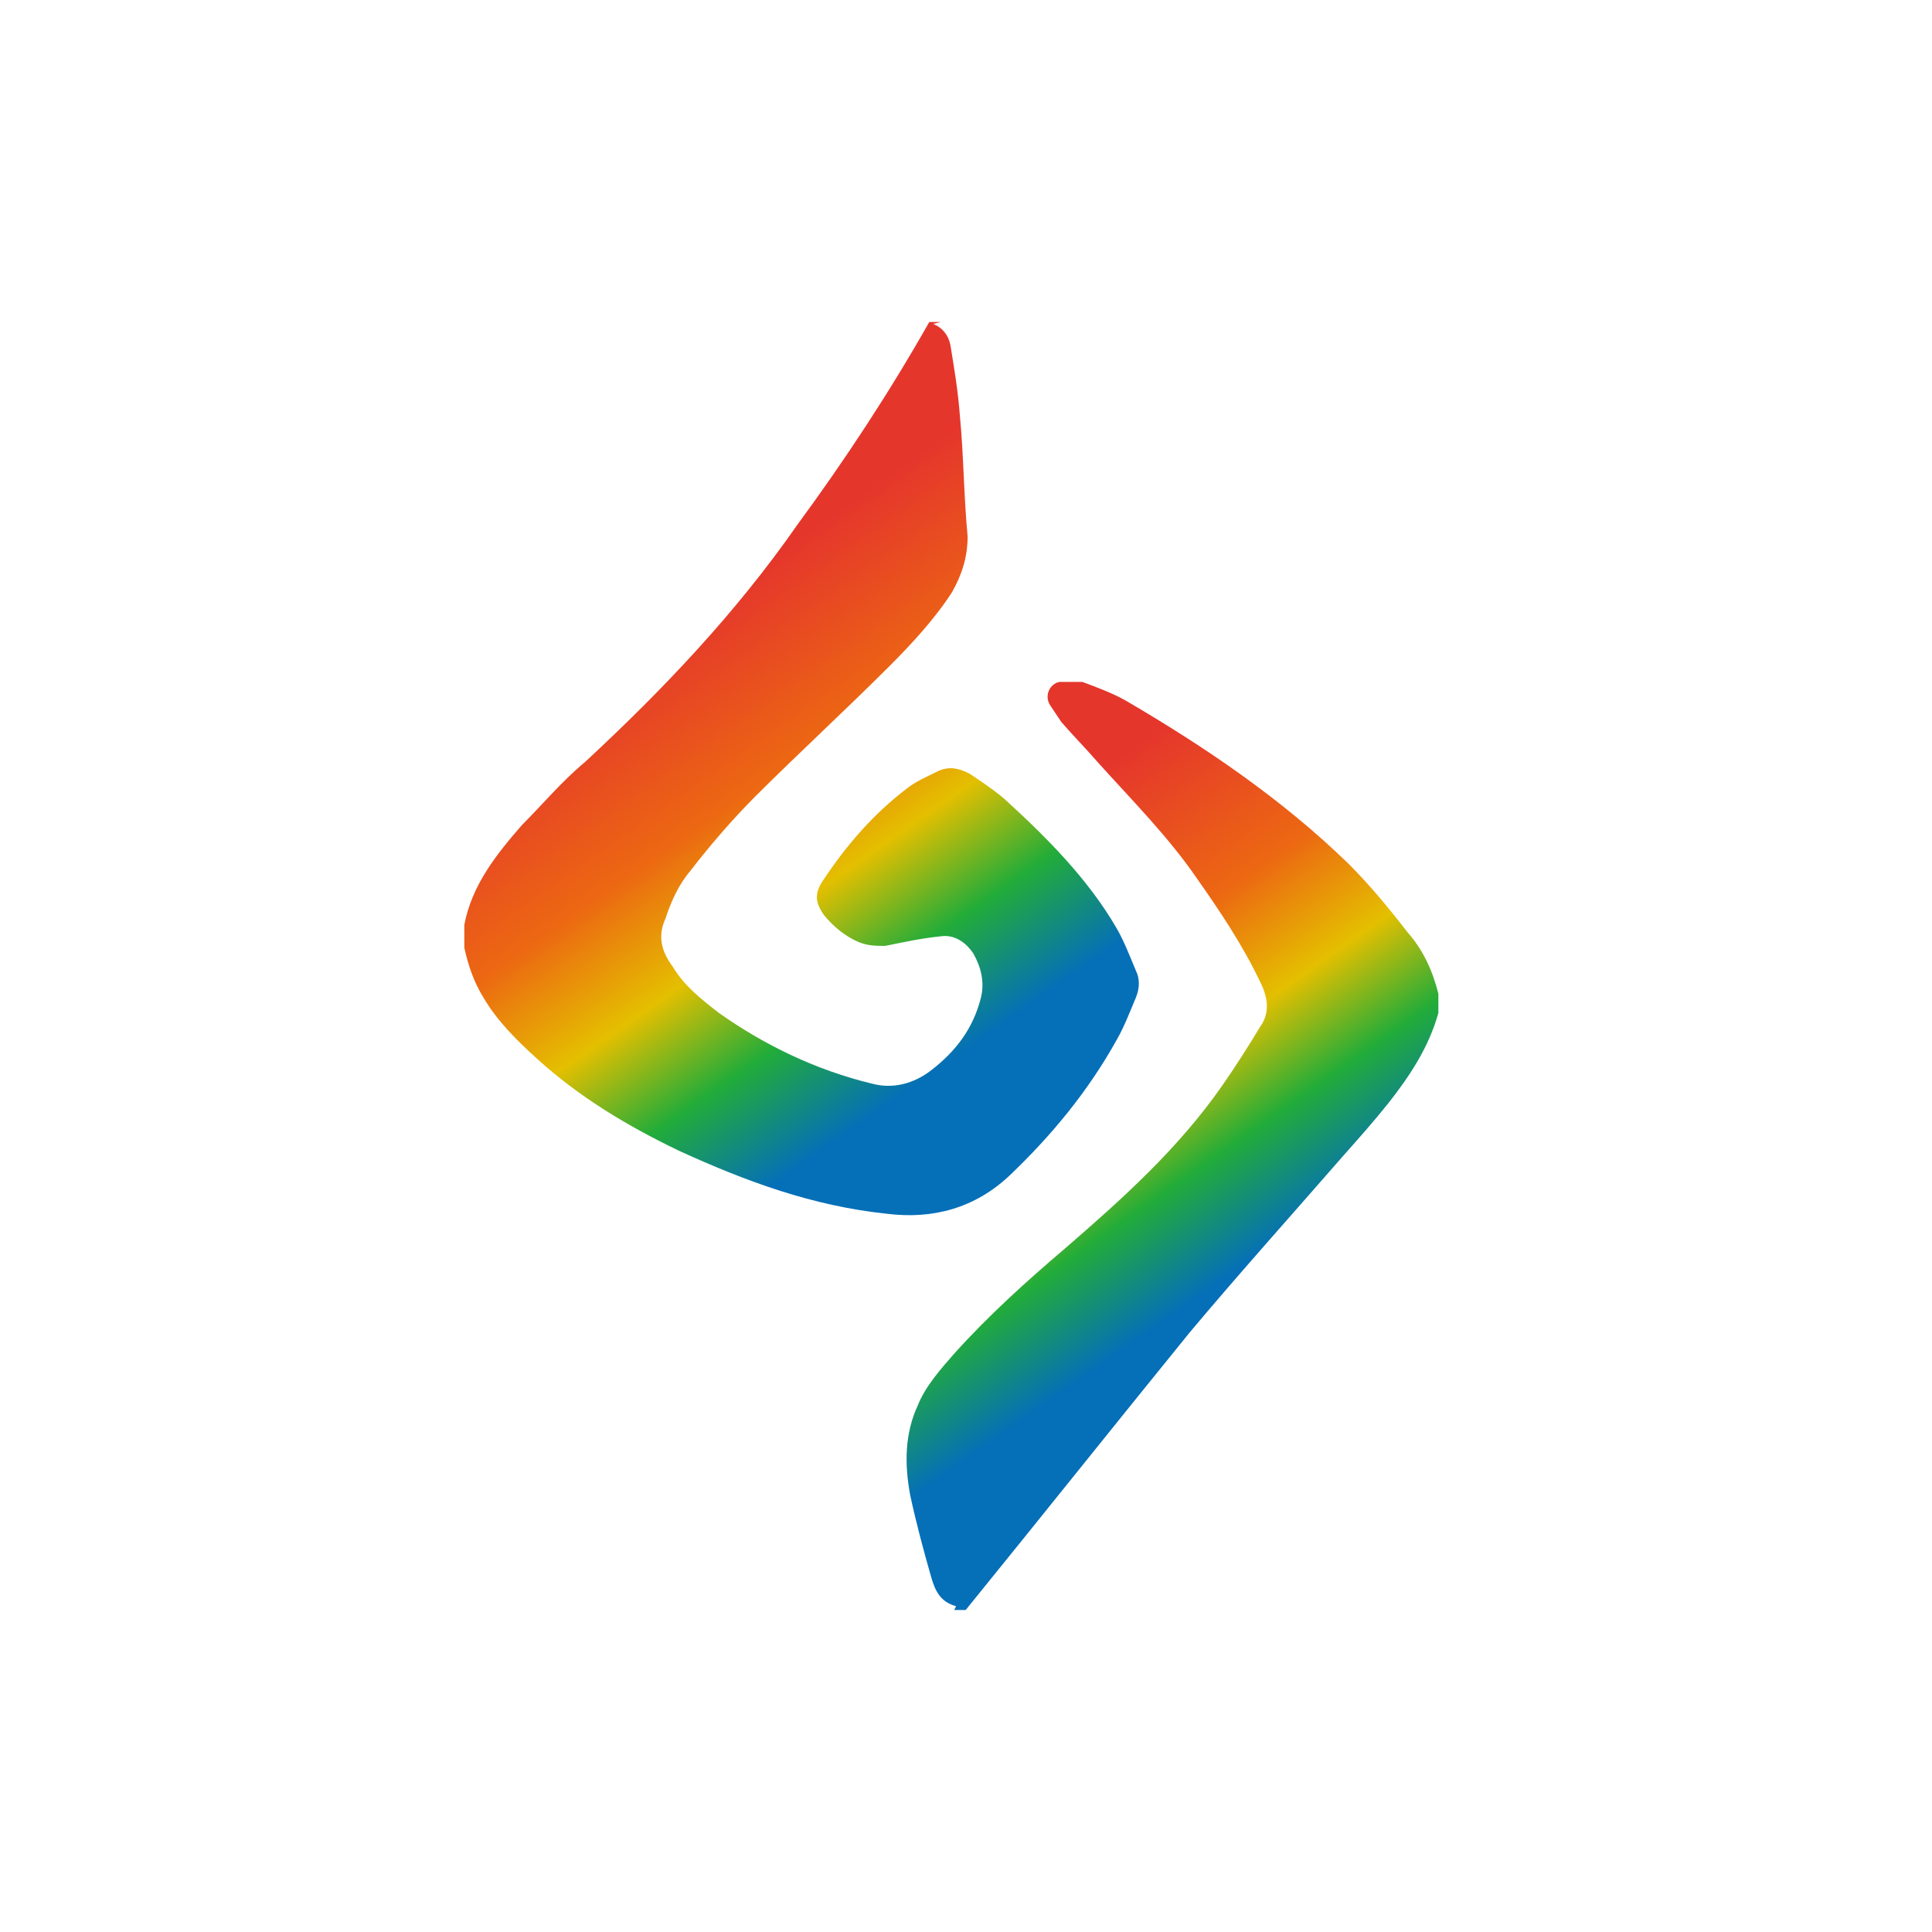
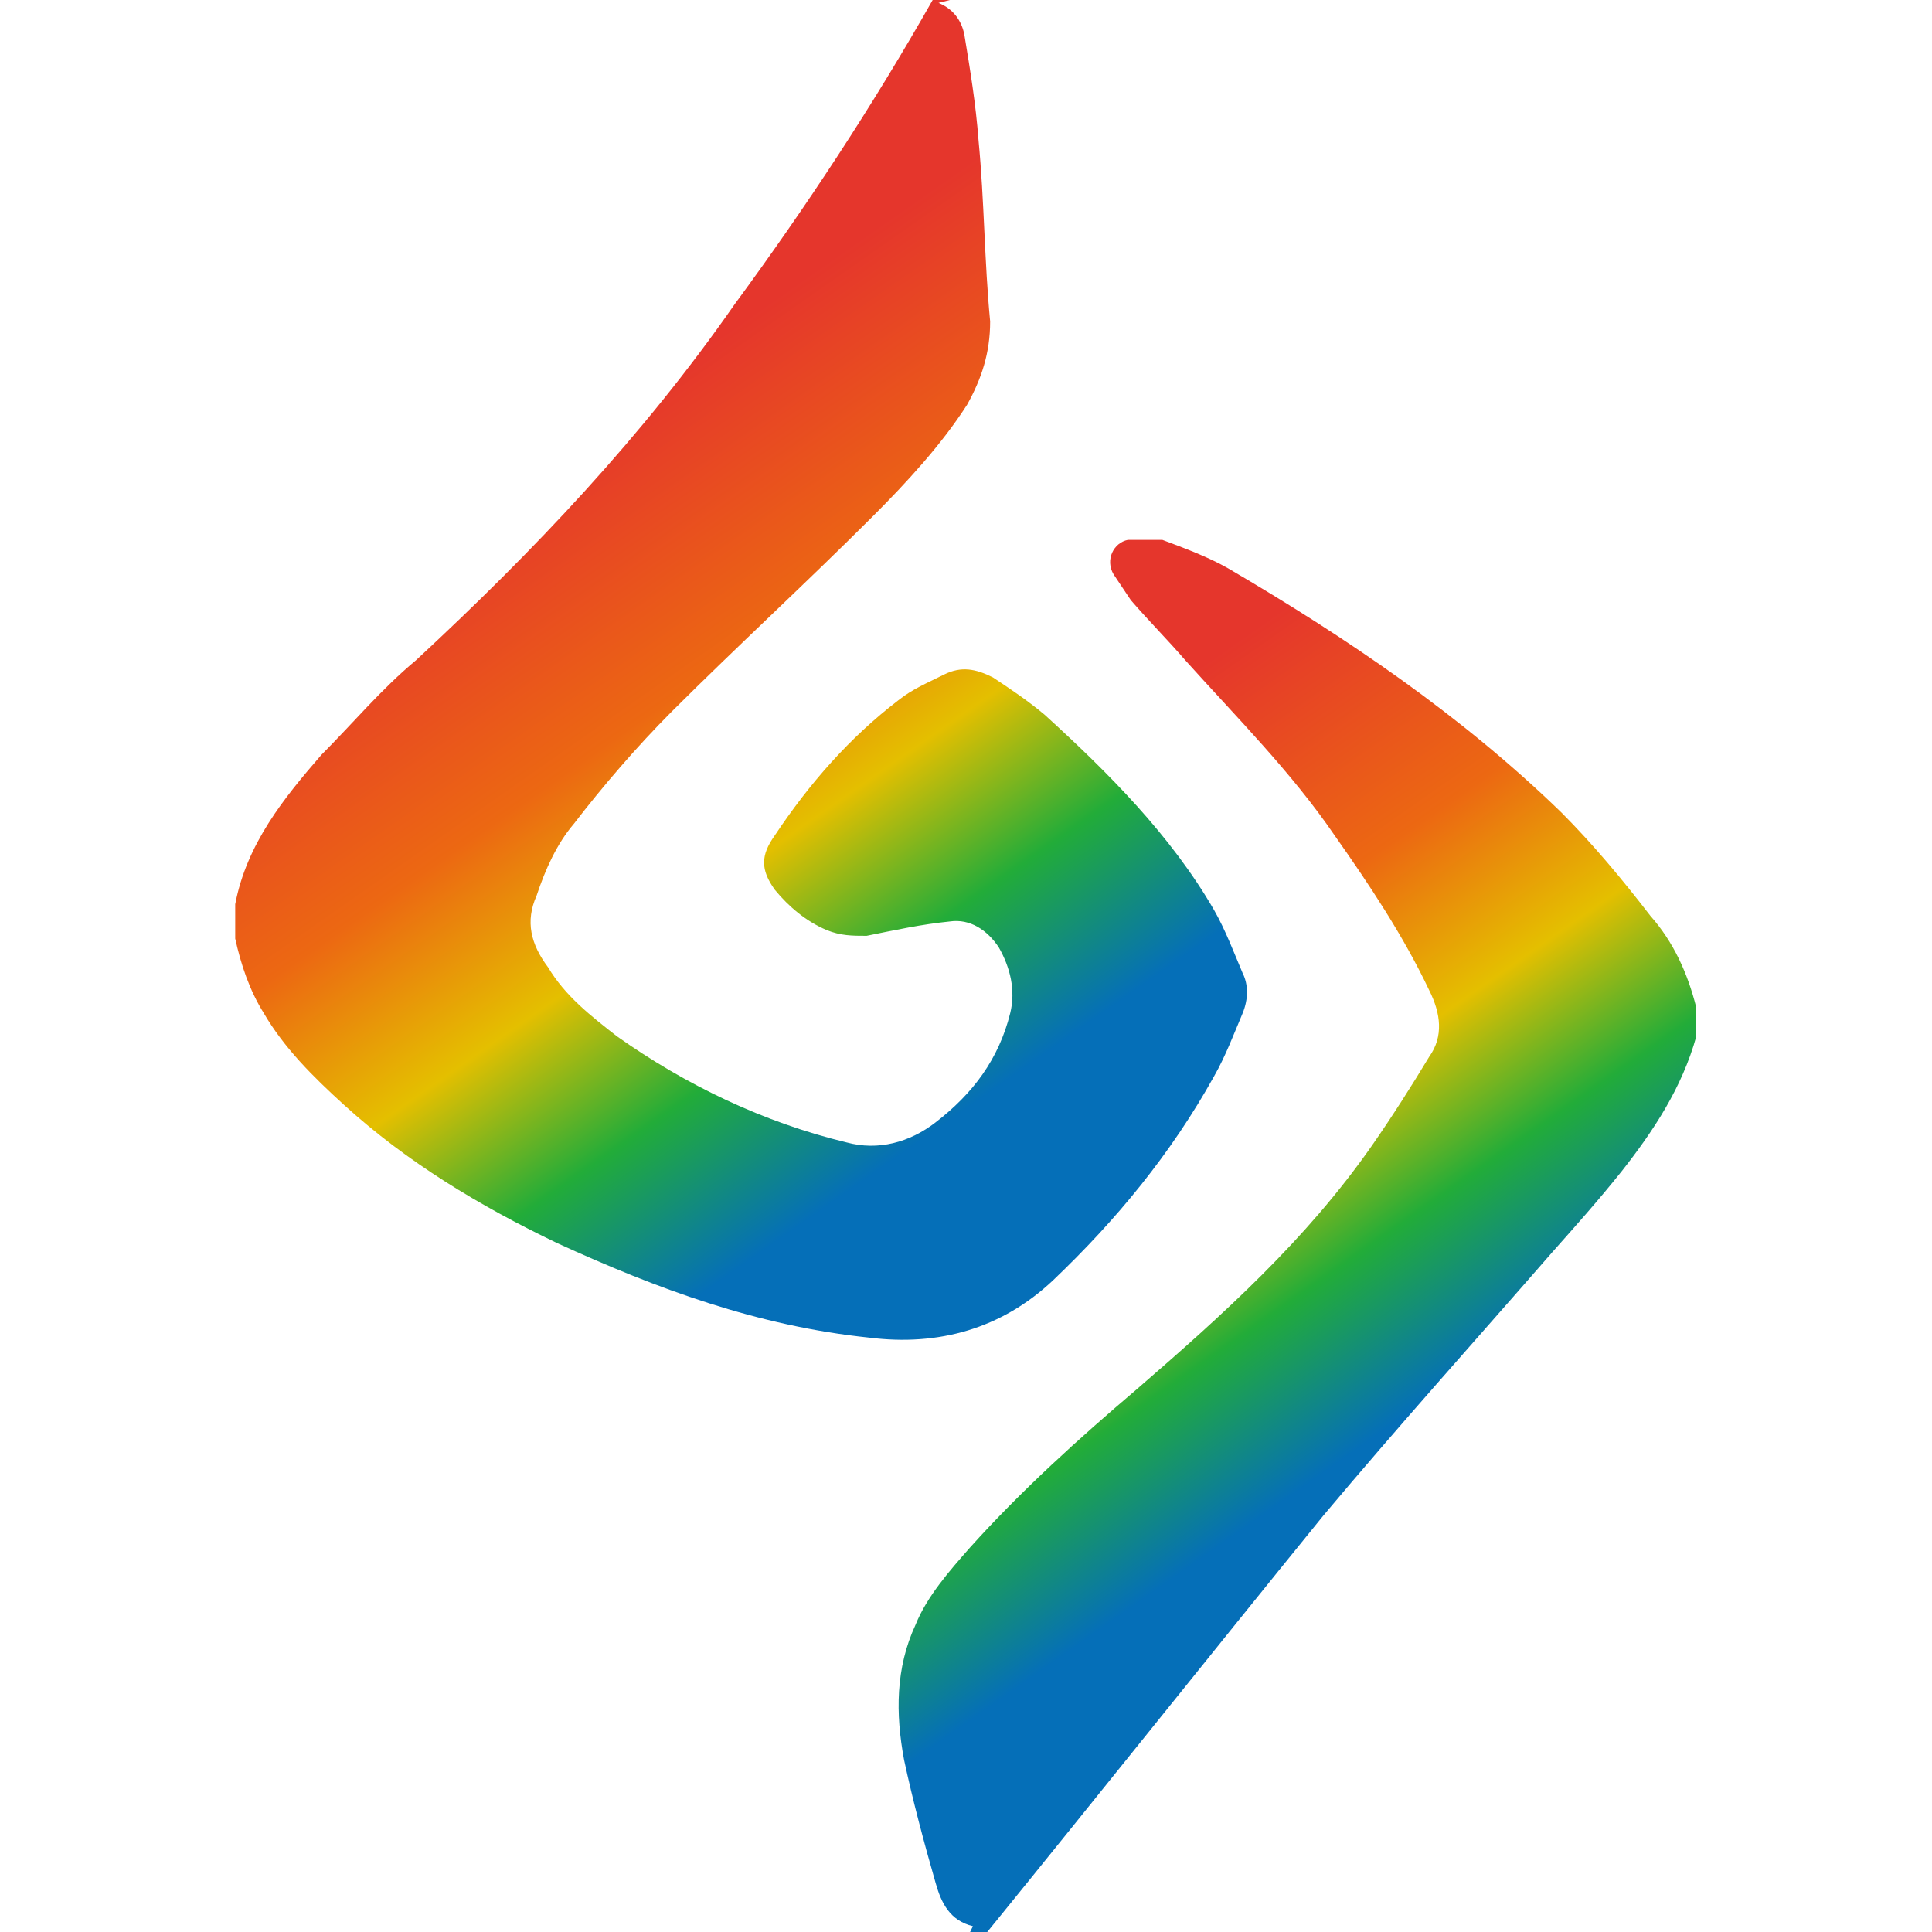
- <svg xmlns="http://www.w3.org/2000/svg" width="24" height="24" viewBox="0 0 24 24" fill="none">
+ <svg xmlns="http://www.w3.org/2000/svg" width="16" height="16" viewBox="3.82 4 16 16" fill="none">
  <path d="M11.592 4.024C11.71 4.071 11.782 4.166 11.806 4.285C11.853 4.571 11.901 4.856 11.924 5.165C11.972 5.664 11.972 6.163 12.02 6.662C12.02 6.924 11.948 7.138 11.829 7.352C11.615 7.685 11.33 7.994 11.045 8.279C10.498 8.826 9.928 9.349 9.381 9.895C9.096 10.181 8.81 10.513 8.573 10.822C8.43 10.989 8.335 11.203 8.264 11.417C8.168 11.631 8.216 11.821 8.359 12.011C8.501 12.249 8.715 12.415 8.929 12.582C9.5 12.986 10.142 13.295 10.831 13.461C11.092 13.532 11.354 13.461 11.568 13.295C11.877 13.057 12.091 12.772 12.186 12.391C12.233 12.201 12.186 12.011 12.091 11.845C11.996 11.702 11.853 11.607 11.687 11.631C11.449 11.655 11.235 11.702 10.997 11.75C10.879 11.75 10.783 11.75 10.665 11.702C10.498 11.631 10.355 11.512 10.237 11.369C10.118 11.203 10.118 11.084 10.237 10.918C10.522 10.49 10.855 10.109 11.259 9.8C11.378 9.705 11.496 9.658 11.639 9.586C11.782 9.515 11.901 9.539 12.043 9.61C12.186 9.705 12.329 9.8 12.471 9.919C12.994 10.395 13.517 10.918 13.874 11.536C13.969 11.702 14.04 11.892 14.111 12.059C14.159 12.154 14.159 12.273 14.111 12.391C14.04 12.558 13.969 12.748 13.874 12.914C13.517 13.556 13.065 14.103 12.542 14.602C12.114 15.006 11.591 15.149 11.021 15.078C10.094 14.982 9.262 14.674 8.43 14.293C7.788 13.984 7.194 13.627 6.671 13.152C6.409 12.914 6.172 12.677 6.005 12.391C5.886 12.201 5.815 11.987 5.768 11.773V11.488C5.863 10.989 6.172 10.608 6.481 10.252C6.742 9.99 6.98 9.705 7.265 9.468C8.24 8.564 9.143 7.613 9.904 6.52C10.498 5.712 11.045 4.88 11.544 4H11.687L11.592 4.024Z" fill="url(#paint0_linear_3057_287130)" />
  <path d="M11.877 19.952C11.687 19.905 11.616 19.762 11.569 19.596C11.473 19.263 11.378 18.906 11.307 18.574C11.236 18.193 11.236 17.813 11.402 17.456C11.497 17.219 11.687 17.005 11.854 16.815C12.282 16.339 12.757 15.911 13.232 15.507C13.946 14.889 14.635 14.271 15.182 13.487C15.348 13.249 15.514 12.987 15.657 12.75C15.776 12.583 15.752 12.393 15.657 12.203C15.443 11.751 15.158 11.323 14.873 10.919C14.516 10.396 14.065 9.945 13.637 9.469C13.494 9.303 13.328 9.136 13.185 8.97C13.137 8.899 13.09 8.827 13.042 8.756C12.971 8.637 13.042 8.494 13.161 8.471C13.256 8.471 13.351 8.471 13.446 8.471C13.636 8.542 13.827 8.613 13.993 8.708C14.968 9.279 15.919 9.921 16.751 10.729C17.012 10.991 17.25 11.276 17.488 11.585C17.678 11.799 17.797 12.06 17.868 12.345V12.583C17.749 13.011 17.511 13.368 17.25 13.7C17.06 13.938 16.869 14.152 16.679 14.366C16.037 15.103 15.396 15.816 14.778 16.553C13.851 17.694 12.923 18.859 11.996 20H11.854L11.877 19.952Z" fill="url(#paint1_linear_3057_287130)" />
  <defs>
    <linearGradient id="paint0_linear_3057_287130" x1="7.693" y1="6.662" x2="13.018" y2="14.269" gradientUnits="userSpaceOnUse">
      <stop offset="0.14" stop-color="#E5362C" />
      <stop offset="0.38" stop-color="#EC6812" />
      <stop offset="0.54" stop-color="#E4BF00" />
      <stop offset="0.68" stop-color="#22AC39" />
      <stop offset="0.83" stop-color="#056FB8" />
    </linearGradient>
    <linearGradient id="paint1_linear_3057_287130" x1="10.713" y1="10.159" x2="15.752" y2="17.337" gradientUnits="userSpaceOnUse">
      <stop offset="0.14" stop-color="#E5362C" />
      <stop offset="0.38" stop-color="#EC6812" />
      <stop offset="0.54" stop-color="#E4BF00" />
      <stop offset="0.68" stop-color="#22AC39" />
      <stop offset="0.83" stop-color="#056FB8" />
    </linearGradient>
  </defs>
</svg>
